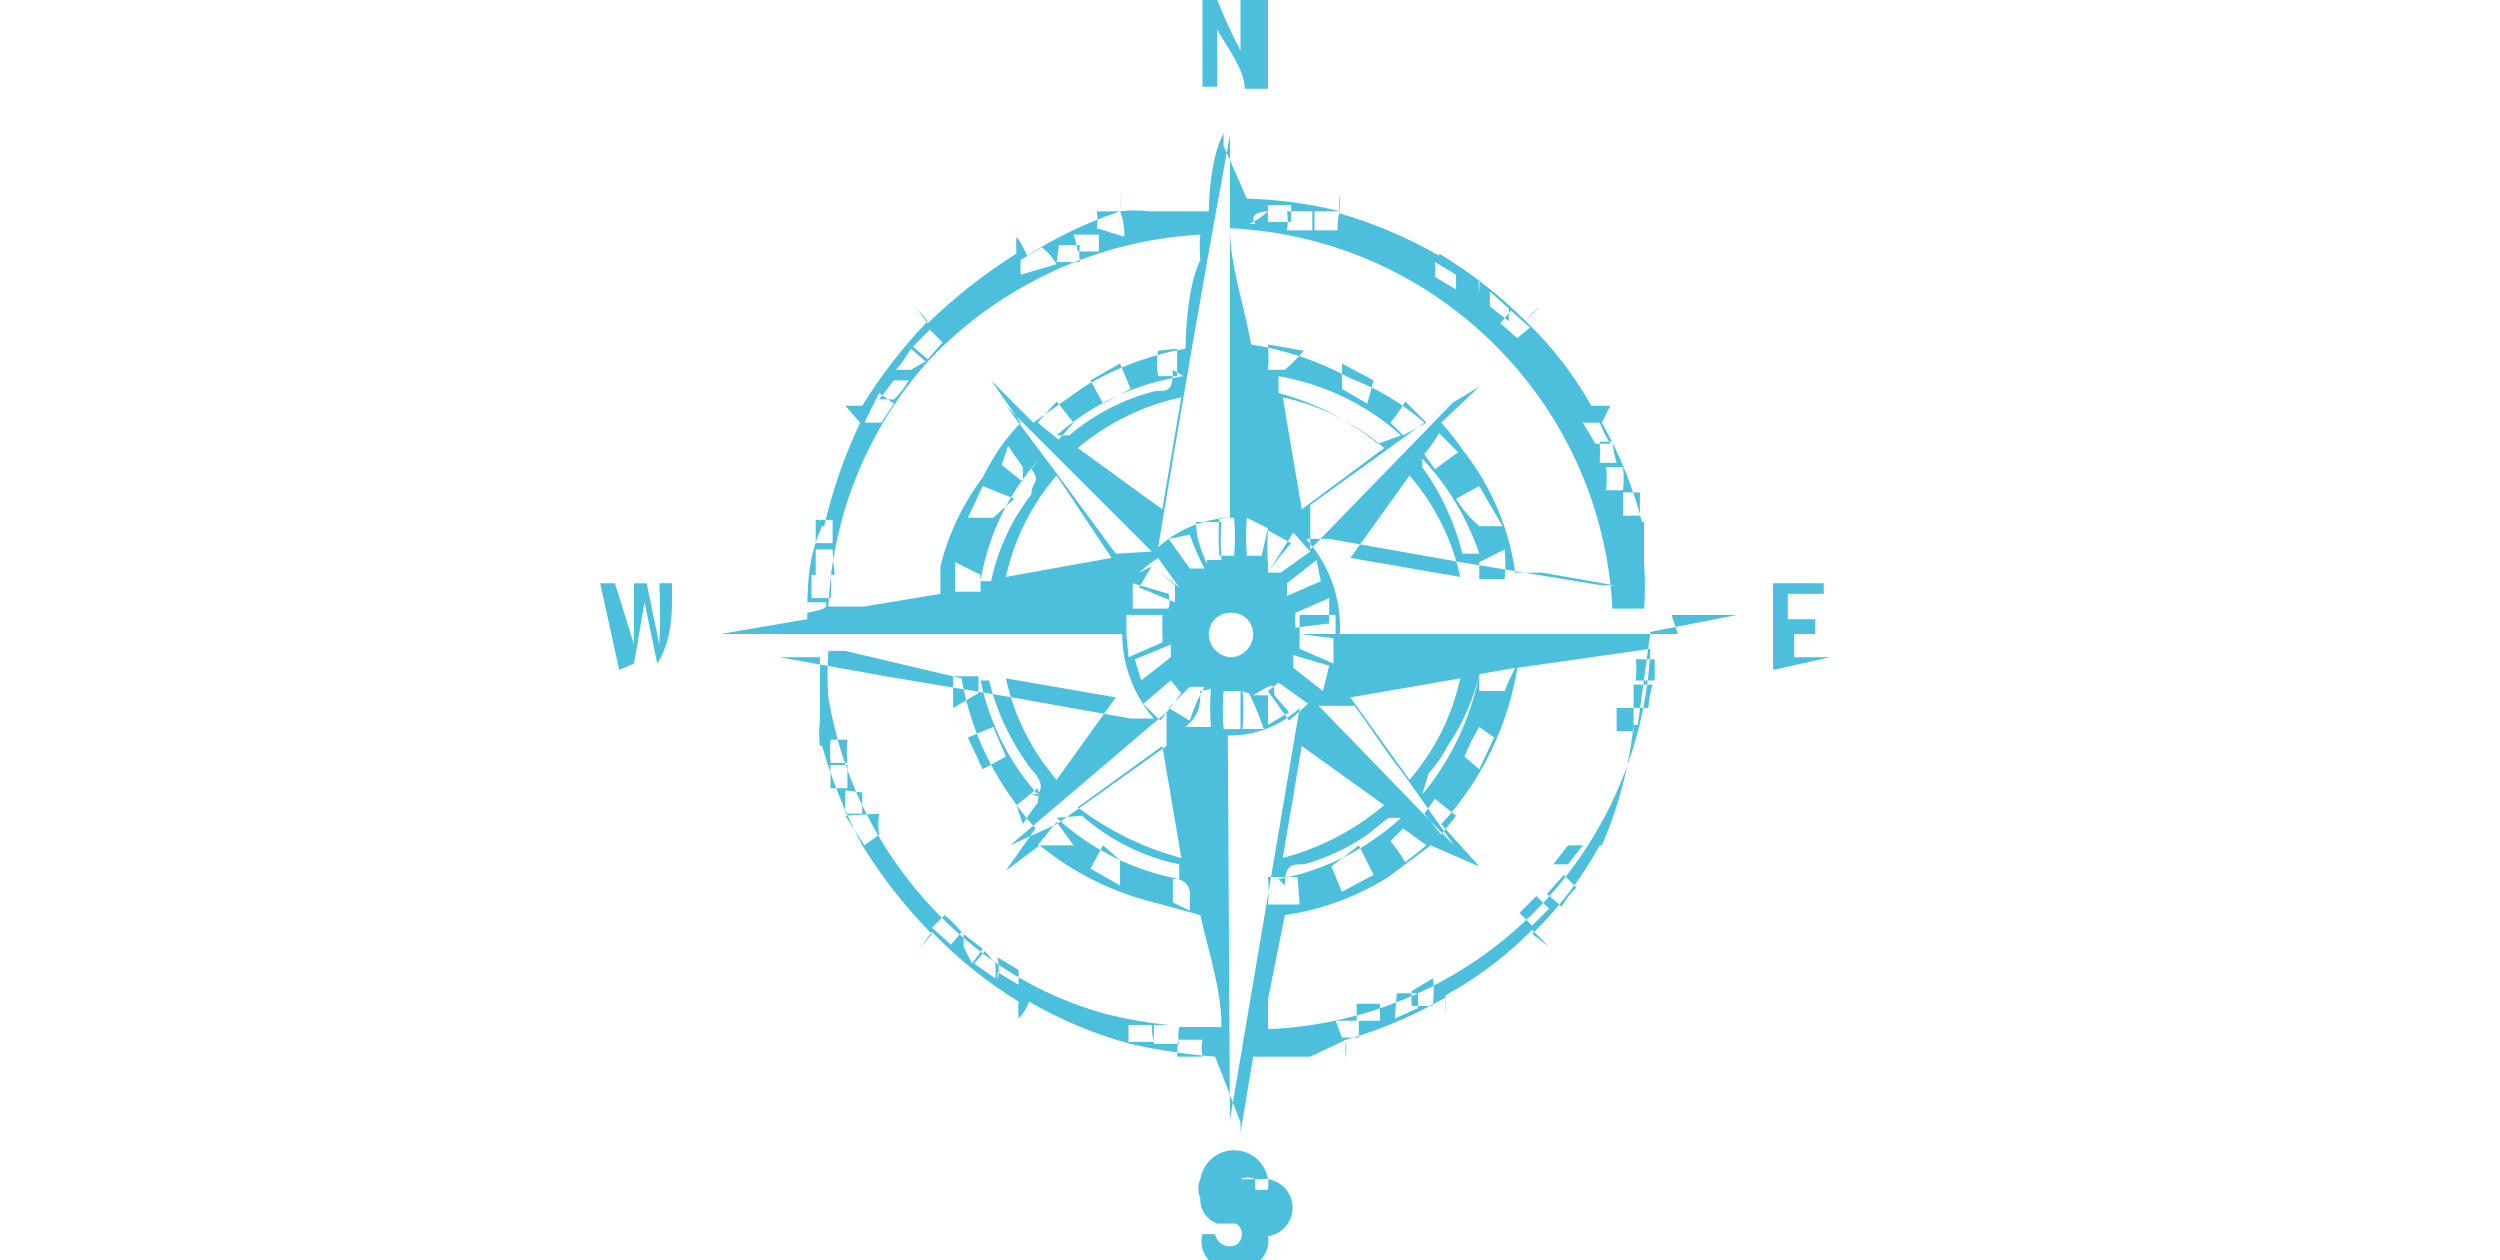
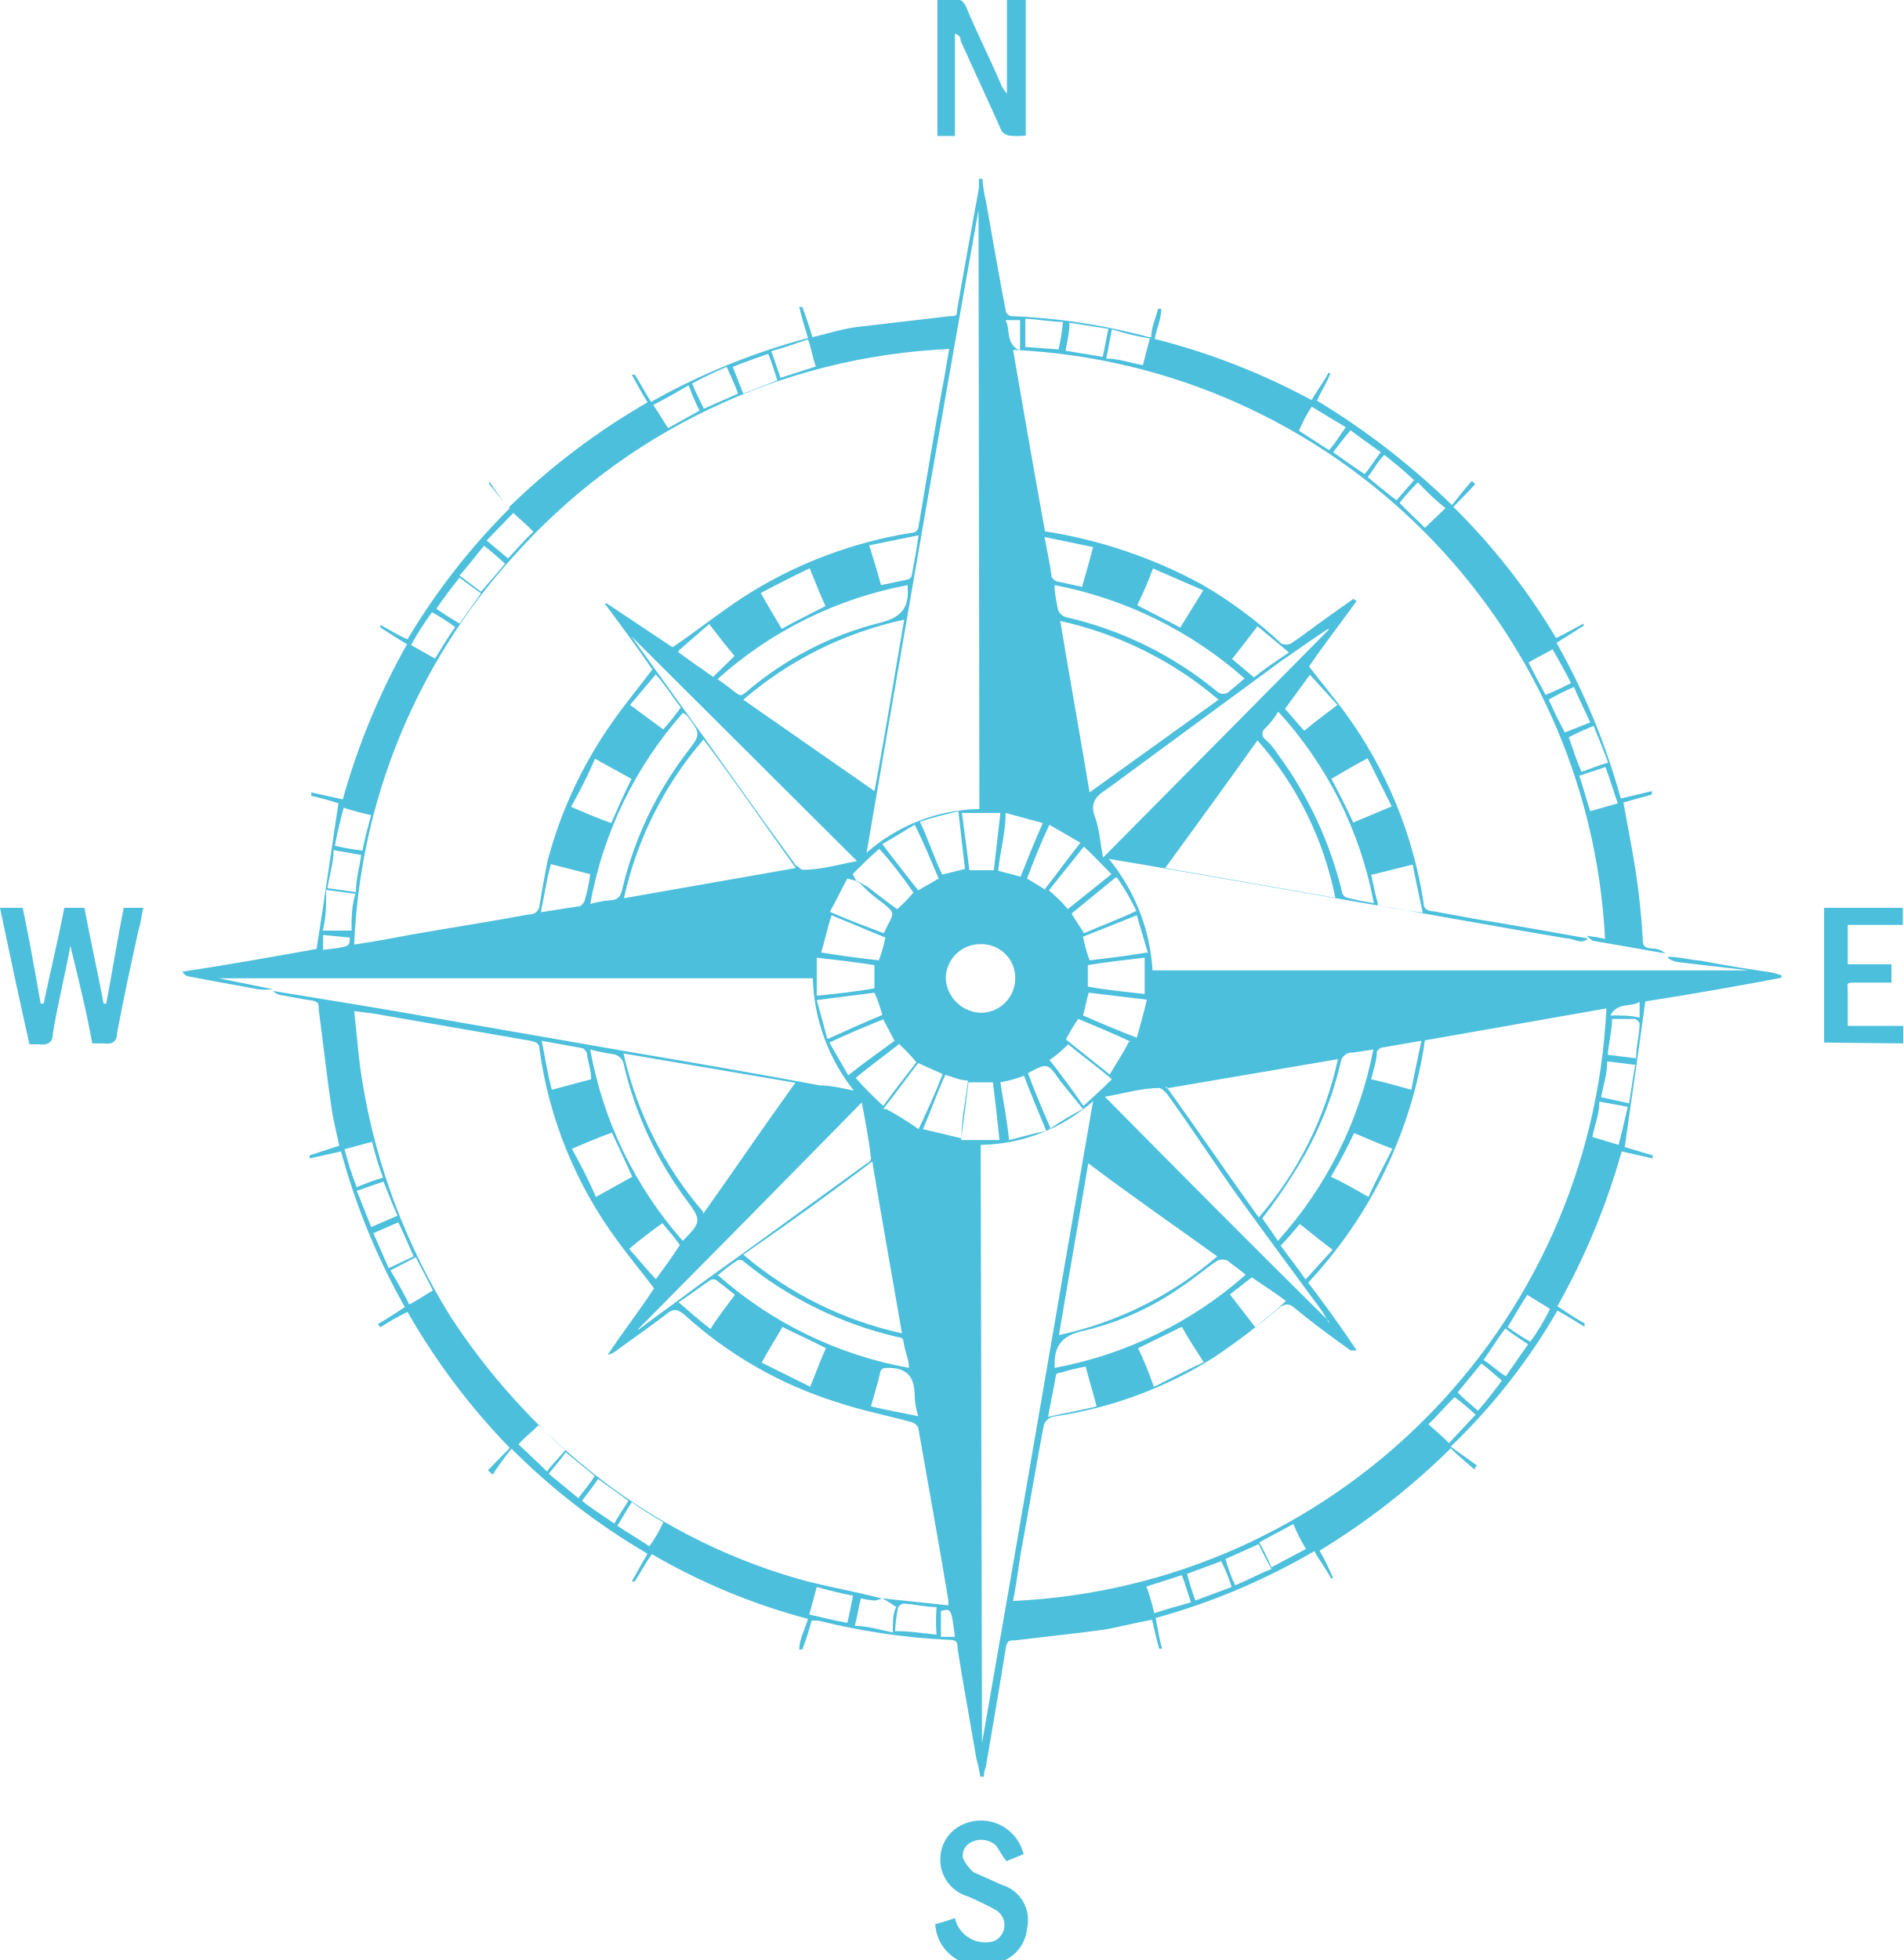
- <svg xmlns="http://www.w3.org/2000/svg" viewBox="0 0 11.83 5.96">
+ <svg xmlns="http://www.w3.org/2000/svg" viewBox="0 0 43.53 44.82">
  <defs>
-     <style>.cls-1{fill:none;}.cls-2{fill:#4cbfdd;fill-rule:evenodd;}</style>
+     <style>.cls-1{fill:#4cbfdd;fill-rule:evenodd;}</style>
  </defs>
  <g id="Calque_2" data-name="Calque 2">
    <g id="Calque_1-2" data-name="Calque 1">
-       <line class="cls-1" x1="11.83" y1="0.52" y2="0.52" />
-       <path class="cls-2" d="M7.91,2.91H8l.22,0h0l-.41.08-.06.44.08,0h0l-.1,0A1.93,1.93,0,0,1,7.58,4l.08,0h0L7.57,4a1.8,1.8,0,0,1-.32.42l.08.06h0L7.25,4.4a1.77,1.77,0,0,1-.41.31l0,.09h0a.56.56,0,0,1,0-.08,2.14,2.14,0,0,1-.47.2.29.29,0,0,0,0,.09h0l0-.09L6.2,5,5.93,5s0,0,0,0l-.06.36v0h0s0,0,0-.05L5.75,5s0,0,0,0a2.76,2.76,0,0,1-.4-.06h0l0,.09h0l0-.09a2,2,0,0,1-.48-.2.22.22,0,0,1-.05.08h0a.56.56,0,0,1,0-.08,2.12,2.12,0,0,1-.41-.33l-.06.08h0l.06-.07A2.38,2.38,0,0,1,4.08,4L4,4H4l.08,0a2.43,2.43,0,0,1-.19-.47l-.1,0h0l.09,0a.5.5,0,0,1,0-.12c0-.1,0-.2,0-.3a0,0,0,0,0,0,0H3.69l0,0,.5.09.6.1.56.1.11,0A.62.62,0,0,1,5.31,3H3.5l.17,0s0,0,0,0L3.41,3l0,0,.41-.07c0-.14,0-.29.07-.44l-.09,0h0l.1,0A2.43,2.43,0,0,1,4.07,2L4,1.92H4l.08,0a2.38,2.38,0,0,1,.31-.4l-.06-.07h0l.06.08a2.53,2.53,0,0,1,.42-.33.56.56,0,0,1,0-.08h0a.41.41,0,0,1,.05.09A2,2,0,0,1,5.3,1l0-.09h0a.94.94,0,0,1,0,.09.58.58,0,0,1,.14,0l.28,0s0,0,0,0,0-.24.07-.37v0h0s0,0,0,.06L5.9.94h0A2,2,0,0,1,6.34,1h0l0-.08h0a.29.29,0,0,0,0,.09,2.14,2.14,0,0,1,.47.2l0-.09h0l0,.08a2.15,2.15,0,0,1,.41.32.46.46,0,0,1,.07-.07h0a.23.23,0,0,0-.07.07,1.72,1.72,0,0,1,.31.4l.09,0h0L7.58,2a1.93,1.93,0,0,1,.19.47l.1,0h0l-.09,0c0,.07,0,.13,0,.2a1.49,1.49,0,0,1,0,.21s0,0,0,0h0l-.21,0s0,0,0,0h.06a1.9,1.9,0,0,0-1.81-1.8c0,.18.07.37.1.55a1.45,1.45,0,0,1,.47.16A1.14,1.14,0,0,1,6.74,2h0l.11-.08L7,1.83H7L6.82,2a1.34,1.34,0,0,1,.11.14,1.2,1.2,0,0,1,.24.57,0,0,0,0,0,0,0l.13,0,.34.06s0,0-.06,0l-.67-.11-.62-.11-.11,0A.62.62,0,0,1,6.34,3H8.16l-.22,0ZM5.45,2.68h0l-.06.1.17.07v0s0,0,0-.08l-.07-.06h0l.09.07,0,0-.1-.14a.71.71,0,0,0-.09.07Zm.08,2.17H5.46l0,.09.12,0a.19.19,0,0,1,0-.08l0,0,.2,0v0c0-.18-.06-.35-.1-.53h0l-.22-.06A1.37,1.37,0,0,1,4.92,4s0,0,0,0l-.16.12h0l.14-.2a1.34,1.34,0,0,1-.11-.14,1.37,1.37,0,0,1-.24-.57s0,0,0,0L4,3.08H3.92a1.46,1.46,0,0,0,0,.22,1.91,1.91,0,0,0,.69,1.18,1.71,1.71,0,0,0,.63.32A2,2,0,0,0,5.53,4.85ZM7.18,3.16a1.43,1.43,0,0,1-.36.74L7,4.1H7L6.77,4h0l-.2.15a1.26,1.26,0,0,1-.49.18l0,0L6,4.73l0,.14a1.89,1.89,0,0,0,1.81-1.8ZM4.89,2l.24-.17a1.4,1.4,0,0,1,.48-.18s0,0,0,0,0-.28.07-.42a.6.6,0,0,1,0-.12A1.92,1.92,0,0,0,4.4,1.7a1.86,1.86,0,0,0-.48,1.17l.17,0,.36-.06a0,0,0,0,0,0,0l0-.13a1.16,1.16,0,0,1,.2-.42A1,1,0,0,1,4.83,2l-.14-.2h0ZM5.82.64h0c-.12.65-.23,1.29-.34,1.95a.54.54,0,0,1,.34-.14Zm0,4.66h0l.33-1.95a.48.48,0,0,1-.34.13ZM6.91,2.73a1.09,1.09,0,0,0-.24-.48l-.28.39ZM6.07,4.06a1.23,1.23,0,0,0,.48-.25l-.39-.28ZM5.26,2.64,5,2.25a1.09,1.09,0,0,0-.24.48Zm1.29-.52a1.09,1.09,0,0,0-.48-.24l.09.53ZM5.1,3.82a1.4,1.4,0,0,0,.49.24L5.5,3.53ZM5,3.69l.28-.39-.52-.09A1.09,1.09,0,0,0,5,3.69ZM5.1,2.12l.4.29.09-.53A1.13,1.13,0,0,0,5.1,2.12ZM6.39,3.3l.28.39a1.09,1.09,0,0,0,.24-.48Zm-.94-.69-.69-.69L5,2.24l.28.38,0,0ZM4.78,4,5,3.9l.52-.37s0,0,0,0l0-.16ZM6.88,1.9,6.74,2l-.54.39s0,0,0,.08,0,.08,0,.13ZM6.88,4h0l0,0-.24-.34c-.08-.1-.15-.21-.23-.32l0,0-.17,0Zm-2-.24c.06,0,.06-.06,0-.12h0a1.16,1.16,0,0,1-.2-.42s0,0,0,0H4.64A1.17,1.17,0,0,0,4.92,3.77ZM6.63,2.06a1.17,1.17,0,0,0-.58-.28s0,.05,0,.08h0a1.24,1.24,0,0,1,.47.24h0Zm-.58,2.1a1.18,1.18,0,0,0,.58-.29l-.06,0h0l-.1.08a1,1,0,0,1-.3.14c-.06,0-.09,0-.09.1Zm.68-2,0,.05a0,0,0,0,0,0,0l0,0a1.18,1.18,0,0,1,.19.41,0,0,0,0,0,0,0l.08,0A1.23,1.23,0,0,0,6.73,2.17Zm0,1.6A1.27,1.27,0,0,0,7,3.19H7s0,0,0,0a1,1,0,0,1-.15.34.6.6,0,0,1-.09.13ZM4.92,2.17a1.13,1.13,0,0,0-.28.58h.05s0,0,0,0a1,1,0,0,1,.19-.41c0-.06.05-.06,0-.12Zm.68-.39A1.17,1.17,0,0,0,5,2.06l.06,0s0,0,0,0a1,1,0,0,1,.41-.21c.06,0,.08,0,.08-.1ZM5,3.87a1.18,1.18,0,0,0,.58.29V4.09s0,0,0,0a1,1,0,0,1-.46-.23h0ZM5.93,3a.1.1,0,0,0-.11-.1.1.1,0,0,0-.1.1.11.11,0,0,0,.11.11A.11.11,0,0,0,5.93,3ZM5.3,1.72l-.14.08.06.11.13-.07ZM7,2.49l.11,0L7,2.3l-.11.06A.54.54,0,0,0,7,2.49Zm-2.2-.13L4.65,2.3l-.07.15.12,0Zm1.67-.45L6.5,1.8l-.15-.08,0,.12ZM4.7,3.44l-.12.05.07.15.11-.06Zm2.37.05L7,3.44a.91.91,0,0,0-.07.14L7,3.64Zm-.72.73.15-.08L6.43,4,6.3,4.1ZM5.22,4l-.06.11.14.08,0-.12ZM6,2.71a1.34,1.34,0,0,1,.11-.14L6,2.51A1.11,1.11,0,0,0,6,2.67Zm.06,0,.14-.1-.08-.09L6,2.71Zm-.72.4.16-.07A.14.14,0,0,0,5.5,3L5.33,3Zm.06.11.14-.11,0-.06-.17.07ZM6,3.43l.1-.06-.07-.08c0-.06,0-.06-.1,0H6Zm-.32-.16c0,.06,0,.11-.07.17l.12,0a1.1,1.1,0,0,1,0-.18Zm.32,0,.1.14.09-.08-.14-.1Zm-.46-.05-.13.11.08.08.1-.13Zm.75-.27,0-.12-.16.07a.64.64,0,0,0,0,.07ZM6.15,3a.64.64,0,0,0,0,.07l.16.07,0-.12Zm.08-.35-.14.11,0,.06.16-.07Zm-.36.62,0,.18.11,0a1.22,1.22,0,0,0-.07-.17Zm-.51-.51,0,.12.17,0a.14.14,0,0,0,0-.07Zm.17.59.1.06a.77.77,0,0,1,.07-.16l-.07,0Zm.37-.9a1.1,1.1,0,0,0,0,.18l.07,0L6,2.5Zm-.4.46-.17,0V3L5.5,3Zm.38.54a1.1,1.1,0,0,0,0-.18H5.79a1.1,1.1,0,0,0,0,.18Zm.41-.3L6.12,3.1l0,.06.14.11Zm-.76-.6.1.14.07,0a1.11,1.11,0,0,1-.07-.16Zm.24-.1a1.1,1.1,0,0,0,0,.18h.07a1.1,1.1,0,0,0,0-.18Zm-.06.2.07,0a1.1,1.1,0,0,1,0-.18l-.12,0C5.66,2.56,5.69,2.61,5.71,2.67ZM6.15,3l.17,0V2.91l-.17,0ZM5.48,1.66a.34.34,0,0,0,0,.12h.09s0-.08,0-.13Zm1.69,1.5L7,3.19a0,0,0,0,0,0,0s0,0,0,.08l.12,0A1.13,1.13,0,0,1,7.17,3.16ZM7,2.66s0,0,0,.08H7l.12,0a.7.7,0,0,0,0-.14Zm-2.37.62s0,0,0-.08a0,0,0,0,0,0,0l-.12,0c0,.06,0,.1,0,.15ZM6.17,1.66,6,1.63a.74.74,0,0,1,0,.12,0,0,0,0,0,0,0h.08A1,1,0,0,0,6.17,1.66Zm-1.65,1,0,.14.12,0h0s0-.05,0-.08ZM5.63,4.31s0,0,0-.07a.07.07,0,0,0-.08-.08h0s0,0,0,0l0,.11Zm.51-.16-.08,0H6a.69.69,0,0,1,0,.13l.15,0Zm.65-1.93.11-.08-.09-.09a.86.86,0,0,1-.07.1ZM6.65,1.9a.86.86,0,0,1-.07.1l.06.06L6.75,2Zm-1.81,2a.86.86,0,0,1,.07-.1.18.18,0,0,0,0-.07l-.1.08ZM4.91,2l.1.08L5.08,2,5,1.9Zm.17,2L5,3.89H5L4.91,4,5,4Zm1.66-.15.08.1.07-.09-.1-.08Zm-2-1.65.1.08,0-.07-.07-.1ZM6.75,4l-.11-.08-.06.06a.86.86,0,0,1,.07.1ZM5.57,5h.12a.19.19,0,0,1,0-.08H5.58S5.57,4.93,5.57,5Zm.52-4a.28.28,0,0,1,0,.09l.12,0V1ZM3.84,2.72s0,.07,0,.11h.09a.45.45,0,0,0,0-.11Zm3.9.39a.45.45,0,0,1,0,.11h.09s0-.07,0-.1H7.74ZM3.94,2.6l-.08,0s0,.08,0,.12h.09S3.94,2.64,3.94,2.6ZM5.32,1.12A.29.29,0,0,0,5.3,1l-.11,0a.24.24,0,0,1,0,.08ZM3.93,3.61l.08,0a.49.49,0,0,1,0-.11l-.08,0A.76.76,0,0,0,3.93,3.61Zm3.89-.37H7.73s0,.07,0,.11H7.8A.52.52,0,0,1,7.82,3.24ZM6,1.05h.11s0-.05,0-.08H6ZM7.68,2.21l-.08,0a.49.49,0,0,1,0,.11l.08,0A.49.49,0,0,0,7.68,2.21ZM6.34,1,6.22,1s0,.06,0,.09l.11,0A.24.24,0,0,1,6.34,1ZM4,3.86,4.09,4l.07-.05a.31.31,0,0,1,0-.1Zm2.53.89-.11,0,0,.08.11,0Zm-.21.16.11,0,0-.08-.11,0S6.34,4.88,6.35,4.91ZM3.93,3.62s0,.07,0,.11l.08,0s0-.07,0-.11ZM5.1,1.19l.1,0s0,0,0-.08l-.12,0A.59.59,0,0,1,5.1,1.19ZM3.86,2.57l.08,0,0-.11-.08,0ZM6.6,4.82l.11-.05,0-.07-.1,0ZM4.93,1.17l-.1.06a.43.43,0,0,0,0,.07L5,1.25A.3.3,0,0,0,4.93,1.17ZM5,1.24l.11,0a.3.3,0,0,1,0-.08l-.1,0Zm2.65.85-.08,0a.93.93,0,0,1,0,.1l.08,0A.54.54,0,0,1,7.63,2.09Zm0,1.37.08,0,0-.11-.08,0ZM4.61,4.56l.1.07a.43.43,0,0,0,0-.07L4.66,4.5ZM4,3.85l.08,0s0-.07,0-.1L4,3.74S4,3.81,4,3.85ZM7.76,2.44l0-.11-.08,0,0,.11ZM7.57,2,7.49,2l.06.1.07,0A.54.54,0,0,1,7.57,2ZM5.45,4.85l-.11,0,0,.08.12,0A.31.31,0,0,1,5.45,4.85Zm1.33-.22-.1.06a.43.43,0,0,0,0,.07l.1,0S6.79,4.66,6.78,4.63ZM4.16,1.86,4.09,2l.08,0,.06-.09Zm2.73-.49,0-.07-.1-.06a.25.25,0,0,1,0,.07ZM4.3,1.8l-.07,0-.07.09.07,0A.36.36,0,0,0,4.3,1.8Zm.25,2.61a.6.6,0,0,0-.08-.08l-.06.06.09.08ZM4.4,1.56l-.08.08.07.06.07-.08ZM7,1.31a.18.18,0,0,0,0,.07L7,1.44l0-.06Zm.32,2.92.07.06a.35.35,0,0,1,.07-.09l-.06-.06ZM7.56,4l-.07,0L7.43,4l.07,0ZM7.24,1.55l-.09-.08-.05.06.08.07Zm-.19-.17,0,.07.09.07,0-.06ZM4.6,4.56l.05-.07-.09-.07,0,.06ZM7.42,4l-.07.09.07,0,.07-.09Zm-2.7.6.1.06,0-.07-.1-.06A.25.25,0,0,1,4.72,4.64ZM4.38,1.71l-.07-.06a.61.61,0,0,1-.07.1l.07,0ZM7.25,4.38l.08-.08-.06-.06-.08.08ZM5.74,5c0-.08,0-.09,0-.08V5ZM7.83,3.05s-.07,0-.09,0h.09Zm-3.92-.2H3.82v.05C3.91,2.88,3.91,2.88,3.91,2.85Zm2-1.79A.34.34,0,0,0,6,1h0S5.9,1,5.94,1.06Z" />
-       <path class="cls-2" d="M2.93,3.17l-.09-.41h.07L3,3.05H3L3,2.76h.06l.06.29h0a2.93,2.93,0,0,0,0-.29h.06s0,0,0,.07,0,.2-.07.31,0,0,0,0h0l-.06-.29L3,3.14s0,0,0,0Z" />
-       <path class="cls-2" d="M5.69,0h.07l0,0a2.56,2.56,0,0,0,.11.24l0,0V0H6V.42H5.89c0-.09-.08-.19-.13-.28V.41H5.69Z" />
-       <path class="cls-2" d="M5.69,5.84h.06s0,0,0,0a.07.07,0,0,0,.1.05.06.06,0,0,0,0-.1l-.09,0a.12.12,0,0,1-.08-.12.11.11,0,0,1,0-.09A.14.14,0,0,1,6,5.63l-.06,0,0-.05a.08.08,0,0,0-.07,0,.05.05,0,0,0,0,0s0,0,0,0l.09,0A.12.12,0,0,1,6,5.85.13.13,0,0,1,5.85,6,.13.13,0,0,1,5.69,5.84Z" />
-       <path class="cls-2" d="M8.39,3.17V2.76h.24v.05H8.46v.12h.13V3h-.1s0,0,0,0v.11h.17v0Z" />
+       <path class="cls-1" d="M38.15,21.88c.25,0,.5.07.75.09.54.1,1.07.19,1.64.27l.2.06a.08.08,0,0,1,0,.06c-1,.19-2.08.38-3.11.54-.15,1.11-.31,2.2-.47,3.33l.64.19a.2.2,0,0,0,0,.07l-.71-.16a16.05,16.05,0,0,1-1.47,3.54c.21.14.4.27.62.39,0,0,0,.06,0,.08-.2-.12-.38-.24-.62-.37a14,14,0,0,1-2.44,3.11l.61.44s-.06,0-.06.09c-.19-.17-.38-.32-.55-.49a16.41,16.41,0,0,1-3,2.34,5.25,5.25,0,0,1,.31.63s0,0-.05,0c-.1-.2-.26-.4-.38-.62A15.14,15.14,0,0,1,26.43,37c.05.24.08.47.15.7h-.07c-.06-.22-.11-.43-.16-.66-.4.07-.76.17-1.13.23-.67.09-1.34.16-2,.24-.14,0-.19,0-.22.2-.14.88-.3,1.79-.45,2.68a.85.85,0,0,0-.05.24h-.08a3.15,3.15,0,0,0-.09-.42c-.14-.83-.3-1.69-.43-2.52,0-.11,0-.19-.18-.19a15.31,15.31,0,0,1-3-.44c-.06,0-.08,0-.16,0a5.6,5.6,0,0,1-.21.66h-.07c0-.23.12-.44.2-.7a14.39,14.39,0,0,1-3.57-1.48c-.16.22-.26.42-.39.62a.1.1,0,0,1-.07,0c.12-.2.23-.42.36-.63a15.4,15.4,0,0,1-3.11-2.4,5.5,5.5,0,0,0-.43.59,1,1,0,0,1-.11-.1l.5-.51A15.42,15.42,0,0,1,9.32,30a6,6,0,0,0-.62.35l-.06-.07c.21-.12.4-.25.62-.39A15.37,15.37,0,0,1,7.8,26.33l-.72.16a.2.2,0,0,0,0-.07l.68-.22c-.06-.29-.14-.59-.18-.88-.11-.74-.19-1.48-.29-2.23,0-.15,0-.19-.21-.22s-.45-.08-.68-.12a.37.37,0,0,1-.16-.09c1.23.2,2.47.4,3.71.62l4.54.79c1.43.24,2.87.49,4.26.75.26,0,.54.07.78.12a4.31,4.31,0,0,1-.94-2.57H5v0l1.24.25a1.32,1.32,0,0,1-.35,0c-.53-.1-1-.18-1.56-.29,0,0-.09,0-.16-.11,1-.15,2.07-.34,3.07-.52.18-1.12.33-2.21.5-3.33a6,6,0,0,0-.62-.17v-.08l.72.16a15.93,15.93,0,0,1,1.47-3.55c-.21-.12-.42-.26-.61-.38,0,0,0,0,0-.06.19.1.39.23.62.33a15.24,15.24,0,0,1,2.34-3c-.17-.19-.34-.38-.47-.55a.08.08,0,0,1,0-.06,5.11,5.11,0,0,0,.45.59A15.82,15.82,0,0,1,14.81,9.2c-.13-.21-.24-.41-.36-.63,0,0,0,0,.07,0,.13.2.23.4.37.62a15.38,15.38,0,0,1,3.59-1.46c-.08-.26-.15-.49-.2-.71l.07,0c.08.21.16.44.23.69.32-.07.63-.18,1-.23l2.14-.25c.14,0,.17,0,.17-.14.16-.94.33-1.86.5-2.79,0-.08,0-.14,0-.21h.08a2.85,2.85,0,0,0,.08.51c.15.84.29,1.67.45,2.49a.16.16,0,0,0,.13.14,14.13,14.13,0,0,1,3.15.48l.05,0c0-.22.1-.43.16-.65h.07c0,.22-.1.44-.15.69A15.58,15.58,0,0,1,30,9.15c.12-.22.28-.42.38-.62,0,0,0,0,.05,0-.07.2-.21.41-.31.63a17.2,17.2,0,0,1,3.09,2.39c.15-.19.29-.37.45-.55a.29.29,0,0,1,.08.07c-.16.18-.33.35-.5.52a15,15,0,0,1,2.35,3c.22-.1.43-.23.63-.33,0,0,0,0,0,.05l-.62.39a15.63,15.63,0,0,1,1.47,3.56l.71-.17v.08l-.65.18c.09.51.19,1,.27,1.51s.14,1.05.17,1.57c0,.16,0,.25.22.26s.2.08.33.1l-.1,0-1.6-.28s-.08-.07-.13-.11a4.07,4.07,0,0,1,.42.07A14.22,14.22,0,0,0,23.17,8c.24,1.39.48,2.77.73,4.15a11.07,11.07,0,0,1,3.58,1.21,9.87,9.87,0,0,1,1.83,1.36.28.28,0,0,0,.21,0c.29-.19.55-.4.82-.59l.62-.44a.1.1,0,0,0,.07.05c-.38.53-.75,1-1.09,1.5.29.38.58.72.84,1.08a9.9,9.9,0,0,1,1.78,4.33c0,.13.08.18.23.19l.93.17c.88.14,1.73.3,2.6.45-.15.15-.32,0-.48,0-1.68-.28-3.33-.59-5-.87l-4.65-.81-.83-.14a4.43,4.43,0,0,1,1,2.55H40L38.37,22a.54.54,0,0,1-.22-.09M19.61,20.15l-.23-.06c-.14.25-.25.5-.4.76.43.19.81.33,1.23.49a1.19,1.19,0,0,0,.08-.16c.17-.31.17-.31-.11-.54a3.14,3.14,0,0,1-.57-.51,1,1,0,0,0,.22.14c.24.18.46.36.69.52a3.27,3.27,0,0,0,.37-.38c-.23-.34-.5-.69-.78-1-.23.2-.42.39-.61.58l.11.2m.57,16.36a.84.84,0,0,1-.17.05,1.77,1.77,0,0,1-.32-.05c-.06.23-.08.41-.14.63.29,0,.58.09.87.15,0-.25,0-.45.08-.58a2.93,2.93,0,0,0-.32-.2l1.51.16v-.12c-.22-1.32-.46-2.63-.69-3.95a.27.27,0,0,0-.19-.13c-.55-.15-1.12-.26-1.68-.45a9.28,9.28,0,0,1-3.48-2c-.15-.12-.25-.15-.42,0-.38.29-.8.58-1.18.86a.42.42,0,0,1-.15.06s0,0,0,0c.35-.53.72-1,1.06-1.52-.29-.38-.58-.73-.84-1.09A9.53,9.53,0,0,1,12.34,24c0-.12-.05-.17-.21-.2l-3.57-.62-.46-.06c.07.59.1,1.14.2,1.69a14.65,14.65,0,0,0,2,5.29,15.15,15.15,0,0,0,3.19,3.53,13.57,13.57,0,0,0,4.75,2.47c.63.18,1.28.28,1.91.45M32.59,23.79a10.27,10.27,0,0,1-2.67,5.54c.39.51.74,1,1.11,1.55,0,0,0,0-.07,0s-.05,0-.07,0c-.45-.32-.87-.63-1.32-1-.1-.07-.17-.06-.28,0a17.15,17.15,0,0,1-1.51,1.15,9.44,9.44,0,0,1-3.66,1.36.29.29,0,0,0-.26.27c-.19,1-.34,1.92-.52,2.89-.05.34-.1.7-.17,1.06A14.24,14.24,0,0,0,36.74,23.06l-4.15.73m-17.19-9c.63-.43,1.22-.91,1.83-1.28a10.06,10.06,0,0,1,3.58-1.32c.13,0,.19-.06.2-.16.17-1,.35-2.11.54-3.15.06-.28.1-.58.16-.9a14.2,14.2,0,0,0-10,4.78A14.07,14.07,0,0,0,8.1,21.6c.46-.07.86-.14,1.26-.22.91-.16,1.83-.3,2.74-.47a.22.22,0,0,0,.24-.21q.08-.49.18-1A9.87,9.87,0,0,1,14,16.52c.28-.4.6-.79.92-1.21-.34-.5-.71-1-1.09-1.51,0,0,0,0,.05,0l1.5,1m7-10h0c-.87,4.87-1.71,9.76-2.56,14.7a4,4,0,0,1,2.58-1Zm.08,35.06h0c.85-4.86,1.68-9.74,2.54-14.68a3.94,3.94,0,0,1-2.57,1Zm8.08-19.33a7.69,7.69,0,0,0-1.78-3.6c-.71,1-1.39,1.93-2.11,2.92l3.89.68m-6.32,10a8.19,8.19,0,0,0,3.62-1.8c-1-.72-2-1.41-2.95-2.13-.22,1.32-.45,2.61-.67,3.93M18.2,19.85c-.72-1-1.4-2-2.11-2.94a8.27,8.27,0,0,0-1.82,3.63l3.93-.69M27.87,16a8.35,8.35,0,0,0-3.62-1.8c.22,1.33.45,2.6.67,3.92L27.87,16M17,28.69a8.39,8.39,0,0,0,3.63,1.8c-.23-1.32-.46-2.61-.68-3.93C19,27.28,18,28,17,28.69m-.92-.93c.71-1,1.39-2,2.11-3l-3.93-.67a8.39,8.39,0,0,0,1.82,3.62M17,16,20,18.09c.25-1.32.45-2.6.68-3.92A8.34,8.34,0,0,0,17,16m9.67,8.84c.72,1,1.4,2,2.12,3a8.16,8.16,0,0,0,1.81-3.62l-3.93.67m-7.07-5.2-5.16-5.14,1.69,2.35c.71,1,1.37,1.93,2.08,2.9.05,0,.11.1.15.09.42,0,.82-.12,1.24-.2m-5,10.72c.4-.31.88-.64,1.35-1,1.3-.93,2.58-1.87,3.88-2.81.05,0,.11-.11.09-.13-.05-.42-.13-.84-.21-1.26q-2.59,2.64-5.11,5.18m15.76-16c-.38.25-.71.49-1.05.72l-4,2.94c-.26.16-.38.33-.27.62s.12.6.19.94l5.17-5.22m0,15.87h0l-.15-.26c-.61-.83-1.24-1.68-1.84-2.51S27.25,25.78,26.68,25c0,0-.11-.12-.17-.12-.4,0-.83.13-1.24.2,1.71,1.73,3.41,3.44,5.12,5.13M15.62,28.37c.42-.42.42-.47.11-.89,0,0,0,0,0,0a8.35,8.35,0,0,1-1.47-3.17.3.3,0,0,0-.21-.2A4.67,4.67,0,0,1,13.5,24a9,9,0,0,0,2.12,4.38M28.47,15.52a9.15,9.15,0,0,0-4.35-2.14c0,.21.05.42.08.57a.29.29,0,0,0,.17.16,8.35,8.35,0,0,1,3.5,1.73.22.22,0,0,0,.21,0l.39-.33M24.12,31.28a9.11,9.11,0,0,0,4.37-2.13c-.16-.14-.31-.23-.41-.32a.28.28,0,0,0-.24,0c-.26.17-.52.4-.81.59a6.47,6.47,0,0,1-2.2,1c-.48.1-.71.29-.71.77Zm5.11-15a1.76,1.76,0,0,1-.29.37.16.16,0,0,0,0,.26,1.44,1.44,0,0,1,.28.33,8.78,8.78,0,0,1,1.47,3.14c0,.07.07.15.13.15a5.27,5.27,0,0,0,.6.12,8.88,8.88,0,0,0-2.18-4.37m0,12.08A9.13,9.13,0,0,0,31.41,24l-.47.07a.26.26,0,0,0-.28.24,8.16,8.16,0,0,1-1.09,2.55,12.13,12.13,0,0,1-.7,1c.11.16.23.32.36.52M15.62,16.3a9,9,0,0,0-2.12,4.37,2.66,2.66,0,0,1,.41-.08c.24,0,.29-.1.33-.29a8.26,8.26,0,0,1,1.46-3.08c.33-.43.34-.43,0-.87l-.08-.05m5.14-2.92a9,9,0,0,0-4.35,2.15c.15.1.29.21.42.31s.13.05.22,0a7.52,7.52,0,0,1,3.08-1.6c.45-.11.66-.32.63-.76ZM16.41,29.15a9,9,0,0,0,4.38,2.13c0-.18-.08-.35-.11-.51s0-.17-.17-.2A8.65,8.65,0,0,1,17,28.84a.12.12,0,0,0-.16,0,3.26,3.26,0,0,0-.44.34m6.82-6.81a.77.77,0,0,0-.79-.78.79.79,0,0,0-.8.78.83.83,0,0,0,.83.79.79.79,0,0,0,.76-.79M18.51,13c-.4.19-.75.37-1.11.56.16.29.32.55.48.82.32-.18.65-.34,1-.52-.13-.28-.23-.55-.36-.86m12.43,5.81.88-.37-.55-1.1c-.31.16-.55.31-.83.47.17.32.34.64.5,1m-16.51-1-.83-.46a11.28,11.28,0,0,1-.55,1.1c.33.14.6.26.92.37.15-.34.3-.68.46-1M27,14.34l.52-.84L26.37,13a8.84,8.84,0,0,1-.36.84c.34.18.67.34,1,.52M14,25.9c-.32.11-.61.24-.92.37.21.38.39.73.55,1.1l.83-.46c-.16-.36-.31-.67-.46-1m17.85.36c-.33-.12-.61-.25-.88-.36-.16.34-.33.66-.53,1,.31.14.55.29.86.46.17-.39.36-.72.55-1.11m-5.45,5.45c.4-.2.74-.38,1.13-.56-.18-.28-.35-.54-.5-.81l-1,.49a8.53,8.53,0,0,1,.36.88m-8.49-1.37c-.16.27-.32.53-.48.82l1.11.55c.13-.31.23-.6.36-.88-.34-.18-.67-.32-1-.49m6-10c.27-.34.52-.69.82-1.07L24,18.86c-.2.43-.36.83-.51,1.23l.46.28m.47.42,1-.8c-.21-.21-.4-.42-.63-.63l-.8,1a3.71,3.71,0,0,1,.4.39m-5.44,3c.43-.19.81-.37,1.23-.54A3.28,3.28,0,0,0,20,22.7l-1.32.17c.09.31.16.58.24.88m.48.84c.35-.28.72-.54,1.06-.79l-.26-.49c-.42.17-.83.34-1.23.53l.43.75M24,25.82a7.12,7.12,0,0,1,.77-.46l-.52-.64c-.29-.42-.29-.42-.74-.18,0,0,0,0,0,0,.15.4.31.79.51,1.24m-2.4-1.2c-.19.42-.32.8-.51,1.24l.88.21c0-.47.1-.89.15-1.32-.18,0-.36-.09-.52-.13M24,24.23c.28.36.53.7.78,1.06.23-.21.44-.4.65-.61-.35-.3-.7-.55-1-.8a2.71,2.71,0,0,1-.41.35m-3.45-.36c-.34.27-.69.52-1,.78.21.24.41.43.63.64.26-.36.53-.7.76-1a4.35,4.35,0,0,0-.37-.39m5.67-2.09L26,20.93l-1.23.49a3.49,3.49,0,0,0,.15.54c.43-.05.85-.1,1.32-.18m-1.34.92c-.05.17-.08.35-.13.52.41.18.79.34,1.23.51.08-.29.16-.56.23-.87l-1.33-.16m.61-2.63-1,.82c.09.17.2.3.28.45.4-.17.8-.32,1.2-.51a5.77,5.77,0,0,0-.44-.76m-2.67,4.68c.07.45.15.86.2,1.32.29-.07.55-.15.85-.21-.19-.45-.35-.84-.51-1.26a3.06,3.06,0,0,1-.54.15m-3.86-3.82c-.1.29-.15.57-.24.85.47.08.89.13,1.32.18a3.1,3.1,0,0,0,.15-.52l-1.23-.51m1.25,4.43a7.71,7.71,0,0,1,.74.46c.21-.45.39-.84.55-1.26L21,24.31c-.27.35-.52.7-.8,1.05M23,18.59c0,.47-.13.89-.17,1.32.2.06.33.08.51.14.16-.4.32-.8.51-1.23L23,18.59m-3,3.48c-.43-.07-.88-.12-1.32-.17v.87c.47-.05.89-.09,1.32-.17Zm2.86,4c-.05-.48-.1-.91-.15-1.32h-.56c-.05.43-.11.86-.17,1.32Zm3-2.25c-.43-.2-.81-.36-1.2-.52a3.64,3.64,0,0,0-.28.47l1,.8c.15-.25.31-.49.44-.75M20.18,19.3c.28.38.55.71.82,1.06l.47-.27c-.18-.41-.34-.82-.55-1.23-.24.14-.47.29-.74.44M22,18.59c.06.46.12.87.17,1.31h.56c.05-.45.1-.86.15-1.31ZM21.55,20l.52-.13c-.05-.43-.1-.86-.15-1.32-.32.08-.58.14-.88.24.19.4.32.81.51,1.21m3.33,2.56c.42.08.87.12,1.3.17V21.9c-.43.05-.88.1-1.3.17Zm-5-10.09c.1.32.19.61.27.91l.57-.12c.05,0,.13-.05.13-.09.06-.31.11-.59.16-.93l-1.13.23M32.51,23.8l-.93.16s-.09.07-.09.09c0,.21-.08.41-.13.63.31.07.6.15.92.24.07-.38.15-.73.23-1.12M31.36,20c.05.21.08.4.13.57s0,.12.05.14c.34.07.63.11,1,.16-.08-.39-.16-.73-.23-1.1l-.92.23M13.52,24.68c0-.22-.08-.42-.1-.61,0,0-.06-.1-.1-.1l-.93-.17c.08.39.13.75.23,1.12l.9-.24M25,12.51l-1.11-.23c.06.34.13.62.16.91a.32.32,0,0,0,.1.1l.6.13c.08-.3.17-.59.25-.91m-12.4,7.25c-.1.36-.15.71-.23,1.1l.9-.14a.27.27,0,0,0,.1-.12,4.13,4.13,0,0,0,.13-.61l-.9-.23M21,32.38a1.71,1.71,0,0,1-.08-.46c0-.44-.18-.64-.6-.64h0c-.1,0-.17,0-.19.11s-.13.49-.21.77c.38.09.72.15,1.11.23m3.8-1.14a4.75,4.75,0,0,0-.57.14s-.11,0-.11.06c-.05.31-.12.61-.18.95.39-.09.76-.15,1.11-.24-.08-.32-.17-.6-.25-.91m5-14.54c.25-.21.5-.39.76-.59l-.63-.69-.57.78c.15.16.27.32.44.5m-1.07-2.39c-.2.27-.38.49-.58.75l.5.42c.26-.21.52-.38.8-.57l-.72-.6M15,29.25c.21-.28.38-.52.55-.78-.12-.17-.26-.33-.4-.5-.26.19-.52.38-.76.59.21.23.38.45.61.69m.51-14.34c.25.19.54.38.8.57L16.8,15c-.2-.24-.39-.48-.58-.73l-.69.6M16.8,29.6l-.42-.33a.15.15,0,0,0-.13,0c-.25.17-.47.34-.73.51.26.22.47.41.73.61.16-.26.35-.5.55-.77m12.49-1.14c.19.27.39.51.57.78.21-.23.4-.45.62-.68-.28-.21-.51-.4-.75-.59-.16.18-.29.35-.44.49M14.41,16.12l.76.56a6.25,6.25,0,0,0,.4-.5c-.19-.25-.34-.49-.57-.76l-.59.7m15,13.63c-.26-.2-.52-.36-.78-.54l-.5.39.58.75c.23-.2.47-.37.7-.6M20.52,37.3c.29,0,.6.05.9.08a4.13,4.13,0,0,1,0-.63c-.26,0-.51-.07-.76-.08a.18.18,0,0,0-.12.09,4,4,0,0,0-.07.54M24.46,7.38c0,.23-.05.42-.09.64l.85.14c.05-.21.08-.42.13-.64l-.89-.14m-17,13c0,.32,0,.6-.08.9l.66,0c0-.28,0-.56.09-.84l-.67-.09m29.41,2.95c0,.25-.07.52-.1.82l.65.08c0-.29.08-.54.08-.8a.24.24,0,0,0-.1-.1h-.53M8.26,19.55l-.63-.11c0,.3-.1.59-.14.87l.65.09c0-.29.08-.55.12-.85M18.66,8.38c-.08-.21-.1-.41-.18-.62-.29.1-.55.19-.84.27.08.21.14.41.21.61l.81-.26M8.16,27.15a4.44,4.44,0,0,1,.6-.22,6.93,6.93,0,0,1-.25-.82l-.63.17a7.32,7.32,0,0,0,.28.87m29.24-2.8-.64-.08c0,.28-.09.55-.14.82l.64.14c.05-.3.08-.57.14-.88m-14-16.42.81.06a4.14,4.14,0,0,0,.1-.63c-.28,0-.57-.06-.86-.07,0,.22,0,.41,0,.64m13,8.67a5.86,5.86,0,0,0-.57.26c.1.28.18.54.29.79.21-.07.39-.15.61-.21-.1-.29-.22-.55-.33-.84M26.3,7.74a6.13,6.13,0,0,1-.87-.21c-.05.25-.08.44-.13.67.29,0,.55.1.84.15.05-.19.1-.4.16-.61M8.93,29.05c.16.27.3.51.43.78.2-.1.36-.22.54-.32-.13-.27-.26-.5-.39-.76Zm19,6.65-.78.29a6.17,6.17,0,0,0,.19.61l.83-.31a3.83,3.83,0,0,0-.24-.59M26.4,36.89c.29-.1.58-.17.84-.25-.08-.23-.13-.42-.21-.62l-.81.26a4.69,4.69,0,0,1,.18.61M8.16,27.23c.12.29.22.56.33.83l.6-.26c-.11-.25-.21-.51-.32-.78l-.61.21M17,9l.78-.3c-.07-.21-.13-.42-.21-.61-.27.1-.55.19-.81.3L17,9M7.66,19.34a4.9,4.9,0,0,0,.63.11c.05-.27.12-.52.2-.81a6.48,6.48,0,0,1-.63-.17c-.08.31-.15.58-.2.87M28.25,36.25c.3-.12.54-.26.83-.37-.11-.21-.21-.38-.29-.57l-.76.34a3.33,3.33,0,0,0,.22.6M15.75,8.81c-.29.17-.52.3-.81.45.13.18.23.37.34.53l.72-.4a5.31,5.31,0,0,1-.25-.58m.34.54L16.88,9c-.08-.22-.17-.41-.26-.61a8.26,8.26,0,0,0-.79.38c.08.2.17.37.26.56M36,15.71a5.22,5.22,0,0,0-.58.29c.12.26.23.49.37.75l.58-.23c-.12-.28-.26-.53-.37-.81M36.42,26l.6.18c.08-.31.14-.58.21-.87l-.65-.12c0,.3-.11.53-.16.81M13.31,34.32c.24.19.47.33.74.52.1-.19.21-.33.32-.52-.22-.17-.46-.33-.69-.5-.11.16-.24.33-.37.5M8.89,29l.57-.27c-.12-.27-.23-.53-.35-.78l-.57.25.35.8M37,18.37c-.1-.29-.18-.56-.28-.83l-.6.2c.1.29.16.54.25.81l.63-.18m-1.49-3.52c-.18.1-.37.19-.55.3.13.26.26.5.39.74a5.94,5.94,0,0,0,.58-.27c-.13-.27-.28-.52-.42-.77m-16,21.64c-.3-.06-.55-.12-.83-.2-.06.22-.11.42-.17.63.31.07.58.14.87.19.05-.2.08-.39.13-.62m10.07-1.64-.78.42a5,5,0,0,1,.28.57l.79-.42a3.84,3.84,0,0,1-.29-.57M9.88,14a7.34,7.34,0,0,0-.48.75l.55.31c.16-.26.29-.48.46-.72A4.79,4.79,0,0,0,9.88,14m20.53-3.72c.15-.17.24-.34.37-.51L30,9.3a3.22,3.22,0,0,0-.29.55l.68.44M11,13.57l-.49-.36c-.2.25-.36.46-.53.71.17.12.33.22.53.34l.49-.69m1.93,19.59a6.64,6.64,0,0,1-.6-.58c-.17.17-.34.29-.47.45.22.21.43.4.65.62.13-.18.28-.32.42-.49M11.74,11.73l-.61.63.49.41c.2-.21.35-.4.58-.61-.16-.17-.3-.28-.46-.43M30.89,9.84c-.16.18-.27.34-.4.5.26.18.47.34.72.5.15-.17.23-.32.37-.5-.22-.16-.47-.33-.69-.5m2.45,22c.14.15.3.27.46.42.21-.23.39-.48.55-.69-.16-.13-.3-.27-.47-.39l-.54.66m2.11-1.91-.52-.32c-.16.25-.29.47-.45.74.16.1.31.22.52.33a4.51,4.51,0,0,0,.45-.75M33.06,11.62a5.8,5.8,0,0,1-.63-.59,5.33,5.33,0,0,0-.42.47c.2.21.4.39.58.57l.47-.45m-1.4-1.22c-.17.18-.25.35-.38.51.21.17.42.35.66.53l.4-.46c-.22-.21-.43-.38-.68-.58M13.23,34.26c.13-.19.27-.33.37-.51l-.66-.54c-.13.18-.26.33-.39.49l.68.56m21.2-3.88c-.19.24-.32.47-.5.72.18.11.31.25.51.37l.51-.73c-.18-.12-.34-.22-.52-.36M14.12,34.89c.25.17.5.31.73.47a2.88,2.88,0,0,0,.32-.55c-.25-.15-.49-.29-.72-.46-.12.18-.22.37-.33.54m-2.57-22c-.15-.14-.31-.28-.48-.41-.2.24-.36.46-.56.68l.49.37c.19-.22.37-.42.55-.64M33.14,33l.61-.65a5.65,5.65,0,0,0-.48-.4c-.21.2-.39.42-.6.62.16.14.31.27.47.43m-11.3,4.43c-.08-.63-.08-.66-.32-.59v.59ZM37.5,22.91c-.21.13-.5,0-.67.31.25,0,.46,0,.67.05ZM8,21.44l-.61-.06v.34c.61-.07.61-.07.61-.28M23.33,8c0-.26,0-.47,0-.68H23c.11.21,0,.51.29.68" />
+       <path class="cls-1" d="M.67,23.86C.43,22.81.22,21.8,0,20.76H.52c.15.72.28,1.45.41,2.19H1c.15-.74.33-1.45.47-2.19h.46c.14.74.3,1.45.44,2.19h.06c.14-.73.25-1.45.4-2.19h.45c-.05.18-.05.32-.11.5-.17.77-.34,1.55-.49,2.35,0,.21-.11.28-.31.25H2.11c-.13-.72-.31-1.45-.5-2.23-.13.7-.29,1.33-.4,2,0,.21-.12.28-.33.25H.67" />
+       <path class="cls-1" d="M21.44,0h.5c.07,0,.12.09.15.14.24.59.55,1.19.8,1.78a.72.72,0,0,0,.14.22V0h.43v3.1a1.7,1.7,0,0,1-.39,0A.32.32,0,0,1,22.91,3c-.3-.68-.63-1.38-.94-2.07,0-.05,0-.12-.13-.16V3.11h-.4Z" />
+       <path class="cls-1" d="M21.39,44a4.59,4.59,0,0,0,.45-.14.71.71,0,0,0,.89.53.4.4,0,0,0,.05-.71,6.57,6.57,0,0,0-.66-.32.87.87,0,0,1-.61-.92.85.85,0,0,1,.37-.64,1,1,0,0,1,1.53.6l-.39.16c-.11-.13-.16-.25-.24-.36a.5.5,0,0,0-.55-.08.33.33,0,0,0-.2.39,1.09,1.09,0,0,0,.23.3l.65.29a.84.84,0,0,1,.58,1,.89.89,0,0,1-.85.81A1,1,0,0,1,21.39,44" />
+       <path class="cls-1" d="M41.72,23.84V20.76h1.8v.39H42.26v.9h1v.42c-.28,0-.52,0-.79,0s-.21,0-.21.21,0,.49,0,.78h1.27v.4Z" />
    </g>
  </g>
</svg>
